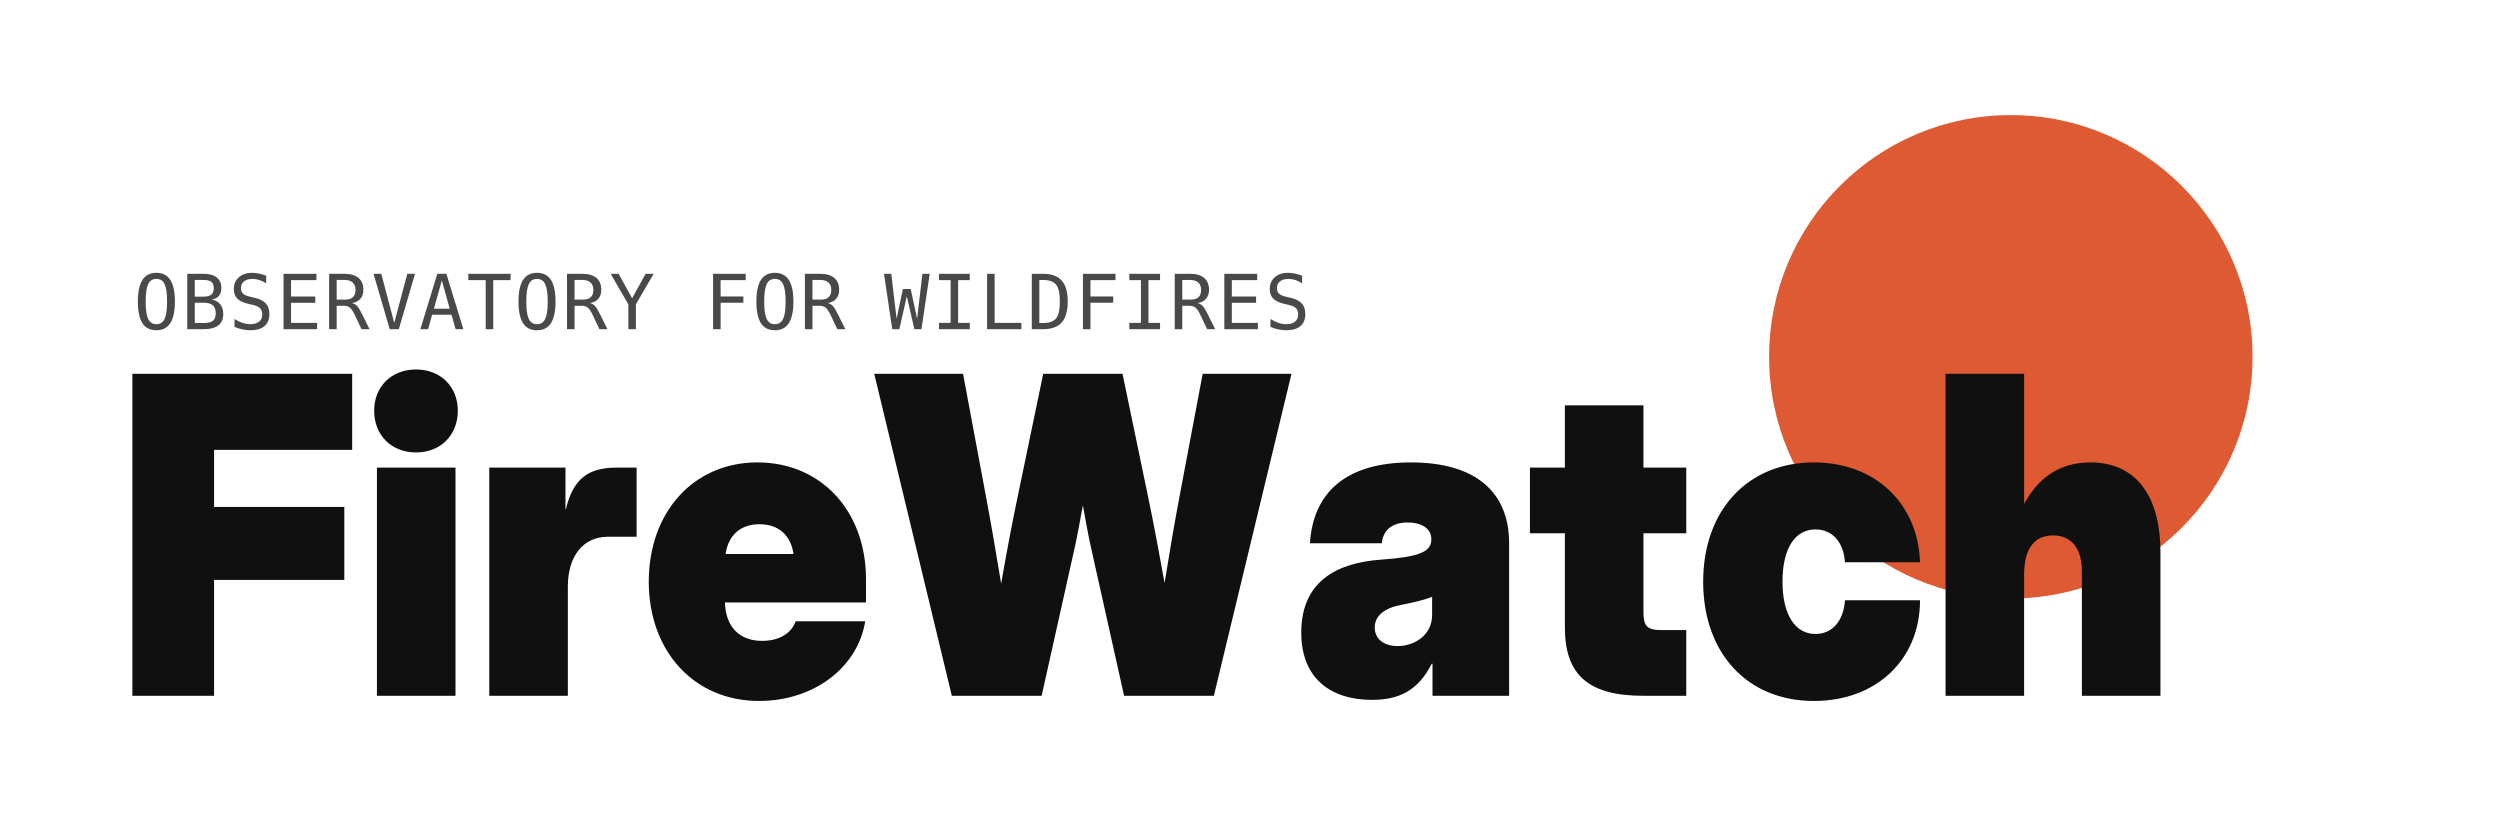
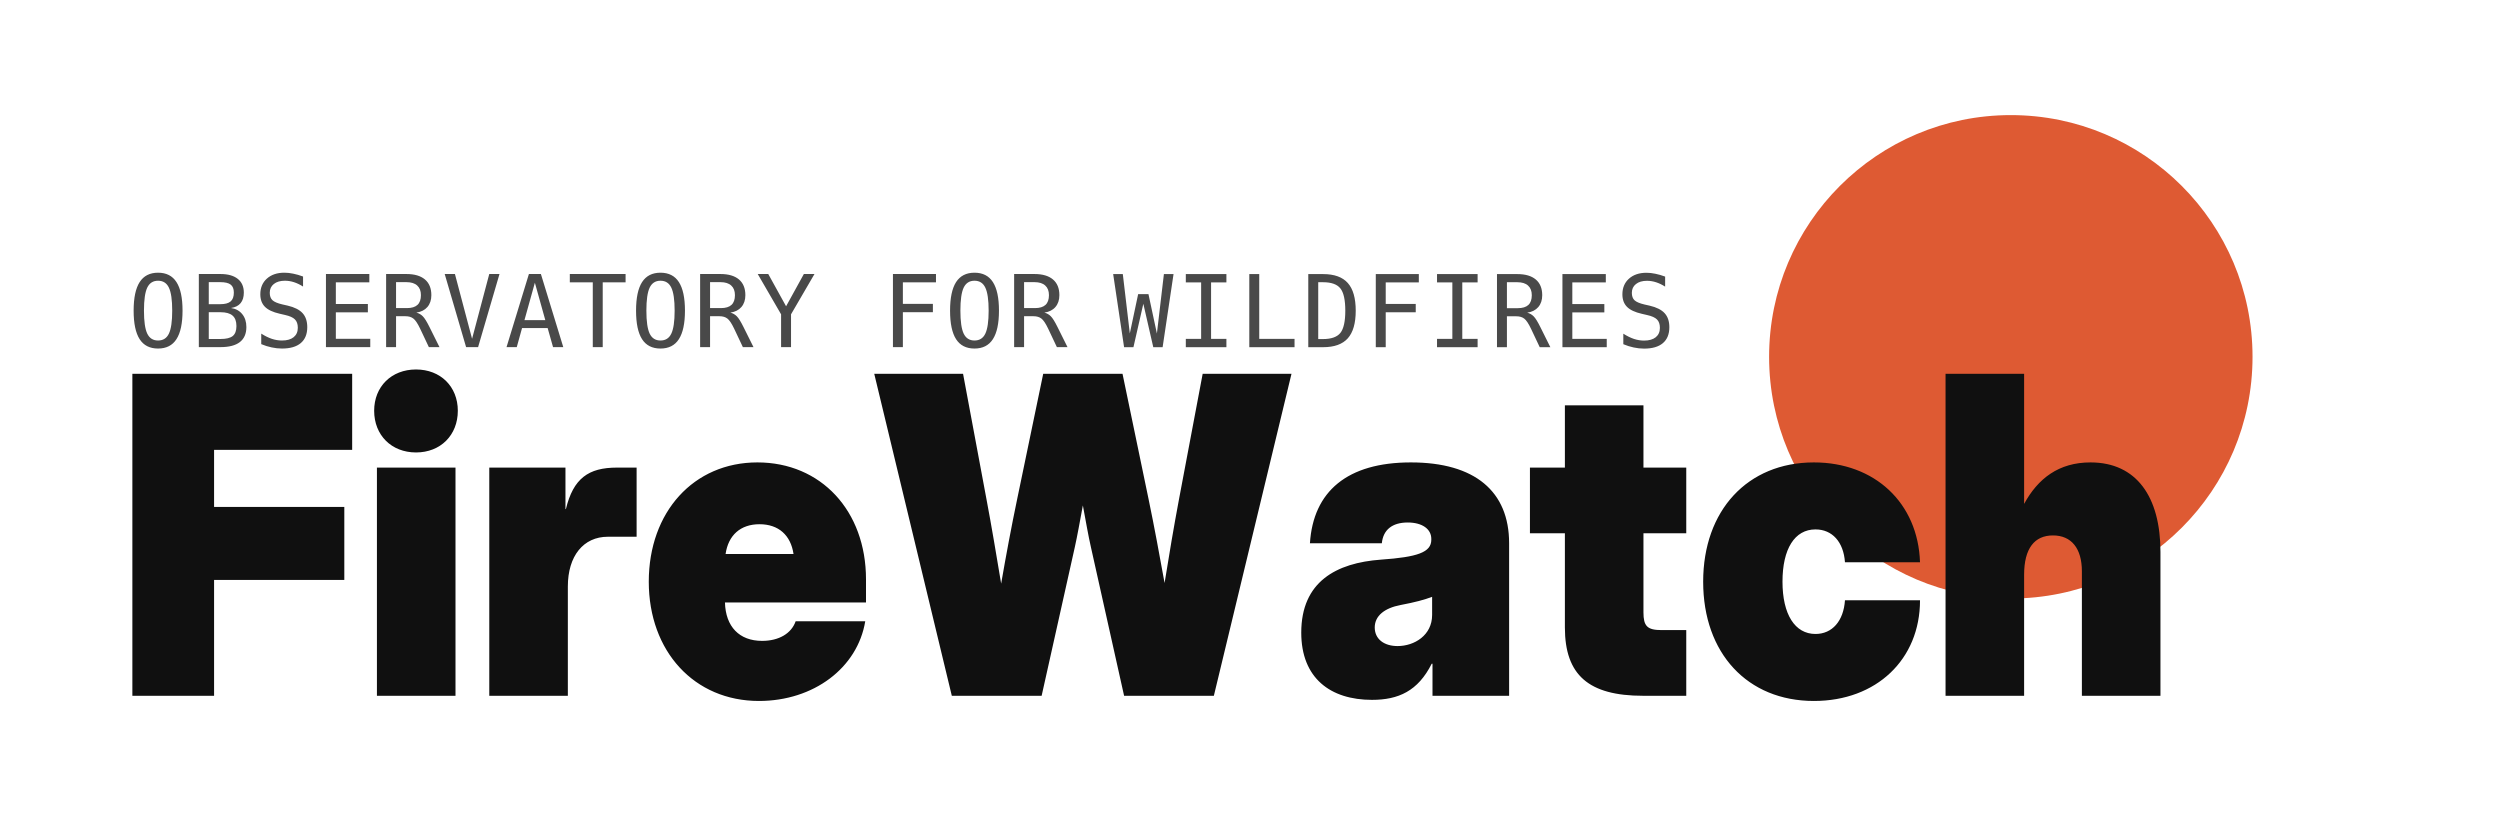
<svg xmlns="http://www.w3.org/2000/svg" width="2172" height="724" viewBox="0 0 2172 724" role="img" aria-labelledby="logo-title logo-desc" version="1.1" id="svg2">
  <defs id="defs2" />
  <circle cx="1747" cy="310" r="210" fill="#de5a33" id="circle1" />
  <g fill="#494949" id="g2">
-     <path d="m 145.165,194.991 q 0,-10.603 -2.191,-15.146 -2.159,-4.544 -7.122,-4.544 -4.931,0 -7.122,4.544 -2.159,4.544 -2.159,15.146 0,10.57 2.159,15.114 2.191,4.544 7.122,4.544 4.963,0 7.122,-4.512 2.191,-4.544 2.191,-15.146 z m 6.8,0 q 0,12.568 -3.996,18.756 -3.964,6.188 -12.117,6.188 -8.153,0 -12.117,-6.155 -3.964,-6.155 -3.964,-18.788 0,-12.601 3.964,-18.788 3.996,-6.188 12.117,-6.188 8.153,0 12.117,6.188 3.996,6.188 3.996,18.788 z m 17.262,1.031 v 17.628 h 7.702 q 5.672,0 8.089,-1.966 2.417,-1.998 2.417,-6.542 0,-4.705 -2.546,-6.896 -2.546,-2.224 -7.96,-2.224 z m 0,-19.787 v 14.502 h 7.573 q 4.705,0 6.8,-1.805 2.127,-1.805 2.127,-5.833 0,-3.642 -2.095,-5.253 -2.062,-1.611 -6.832,-1.611 z m -6.542,-5.35 h 14.244 q 7.38,0 11.376,3.19 3.996,3.19 3.996,9.023 0,4.415 -2.127,6.961 -2.095,2.546 -6.316,3.19 4.737,0.709 7.412,4.061 2.707,3.319 2.707,8.476 0,6.542 -4.286,9.894 Q 185.405,219 176.929,219 h -14.244 z m 68.599,1.644 v 6.606 q -2.965,-1.901 -5.962,-2.868 -2.965,-0.967 -5.994,-0.967 -4.608,0 -7.283,2.159 -2.675,2.127 -2.675,5.769 0,3.19 1.74,4.866 1.772,1.676 6.574,2.804 l 3.416,0.773 q 6.768,1.579 9.861,4.963 3.094,3.384 3.094,9.217 0,6.864 -4.254,10.474 -4.254,3.609 -12.375,3.609 -3.384,0 -6.8,-0.741 -3.416,-0.709 -6.864,-2.159 v -6.929 q 3.706,2.353 6.993,3.448 3.319,1.096 6.671,1.096 4.931,0 7.67,-2.191 2.739,-2.224 2.739,-6.188 0,-3.609 -1.901,-5.511 -1.869,-1.901 -6.542,-2.933 l -3.48,-0.806 q -6.703,-1.515 -9.732,-4.576 -3.029,-3.062 -3.029,-8.218 0,-6.445 4.318,-10.312 4.351,-3.899 11.537,-3.899 2.771,0 5.833,0.645 3.062,0.612 6.445,1.869 z m 15.071,-1.644 h 28.553 v 5.479 h -22.043 v 14.244 h 21.076 v 5.479 h -21.076 v 17.435 h 22.655 V 219 h -29.165 z m 59.479,25.395 q 2.514,0.645 4.286,2.449 1.772,1.772 4.415,7.122 L 321.077,219 h -6.993 l -5.736,-12.149 q -2.481,-5.188 -4.479,-6.671 -1.966,-1.515 -5.156,-1.515 h -6.22 V 219 h -6.542 v -48.114 h 13.406 q 7.928,0 12.149,3.577 4.222,3.577 4.222,10.345 0,4.77 -2.61,7.799 -2.578,2.997 -7.283,3.674 z m -13.342,-20.045 v 17.08 h 7.122 q 4.673,0 6.961,-2.095 2.288,-2.095 2.288,-6.413 0,-4.157 -2.449,-6.349 -2.417,-2.224 -7.058,-2.224 z m 50.037,37.286 11.312,-42.636 h 6.735 L 346.492,219 h -7.896 l -14.083,-48.114 h 6.735 z m 41.335,-36.899 -6.864,24.621 h 13.729 z m -3.932,-5.736 h 7.896 L 402.555,219 h -6.735 l -3.545,-12.536 H 375.42 L 371.94,219 h -6.735 z m 26.93,0 h 36.706 v 5.479 H 428.518 V 219 h -6.542 v -42.636 h -15.114 z m 68.986,24.105 q 0,-10.603 -2.191,-15.146 -2.159,-4.544 -7.122,-4.544 -4.931,0 -7.122,4.544 -2.159,4.544 -2.159,15.146 0,10.57 2.159,15.114 2.191,4.544 7.122,4.544 4.963,0 7.122,-4.512 2.191,-4.544 2.191,-15.146 z m 6.8,0 q 0,12.568 -3.996,18.756 -3.964,6.188 -12.117,6.188 -8.153,0 -12.117,-6.155 -3.964,-6.155 -3.964,-18.788 0,-12.601 3.964,-18.788 3.996,-6.188 12.117,-6.188 8.153,0 12.117,6.188 3.996,6.188 3.996,18.788 z m 29.863,1.289 q 2.514,0.645 4.286,2.449 1.772,1.772 4.415,7.122 L 527.754,219 h -6.993 l -5.736,-12.149 q -2.481,-5.188 -4.479,-6.671 -1.966,-1.515 -5.156,-1.515 h -6.22 V 219 h -6.542 v -48.114 h 13.406 q 7.928,0 12.149,3.577 4.222,3.577 4.222,10.345 0,4.77 -2.61,7.799 -2.578,2.997 -7.283,3.674 z m -13.342,-20.045 v 17.08 h 7.122 q 4.673,0 6.961,-2.095 2.288,-2.095 2.288,-6.413 0,-4.157 -2.449,-6.349 -2.417,-2.224 -7.058,-2.224 z m 31.377,-5.35 h 6.929 l 11.73,21.237 11.698,-21.237 h 6.993 L 552.46,197.408 V 219 h -6.542 v -21.592 z m 88.987,0 h 28.327 v 5.479 h -21.785 v 14.18 h 19.755 v 5.479 H 626.075 V 219 h -6.542 z m 62.992,24.105 q 0,-10.603 -2.191,-15.146 -2.159,-4.544 -7.122,-4.544 -4.931,0 -7.122,4.544 -2.159,4.544 -2.159,15.146 0,10.57 2.159,15.114 2.191,4.544 7.122,4.544 4.963,0 7.122,-4.512 2.191,-4.544 2.191,-15.146 z m 6.8,0 q 0,12.568 -3.996,18.756 -3.964,6.188 -12.117,6.188 -8.153,0 -12.117,-6.155 -3.964,-6.155 -3.964,-18.788 0,-12.601 3.964,-18.788 3.996,-6.188 12.117,-6.188 8.153,0 12.117,6.188 3.996,6.188 3.996,18.788 z m 29.863,1.289 q 2.514,0.645 4.286,2.449 1.772,1.772 4.415,7.122 L 734.43,219 h -6.993 l -5.736,-12.149 q -2.481,-5.188 -4.479,-6.671 -1.966,-1.515 -5.156,-1.515 h -6.22 V 219 h -6.542 v -48.114 h 13.406 q 7.928,0 12.149,3.577 4.222,3.577 4.222,10.345 0,4.77 -2.61,7.799 -2.578,2.997 -7.283,3.674 z m -13.342,-20.045 v 17.08 h 7.122 q 4.673,0 6.961,-2.095 2.288,-2.095 2.288,-6.413 0,-4.157 -2.449,-6.349 -2.417,-2.224 -7.058,-2.224 z" id="text1" style="font-size:66px;font-family:'DejaVu Sans Mono';letter-spacing:1.6" aria-label="OBSERVATORY FOR" transform="translate(0,67)" />
-     <path d="m 116,253.886 h 6.349 l 4.608,39.059 5.479,-25.846 h 6.8 l 5.543,25.91 4.608,-39.123 h 6.349 L 148.549,302 h -6.155 L 135.852,273.415 129.342,302 h -6.155 z m 47.813,0 h 26.716 v 5.479 H 180.442 v 37.157 h 10.087 V 302 h -26.716 v -5.479 h 10.087 v -37.157 h -10.087 z m 41.787,0 h 6.542 v 42.636 h 23.235 V 302 h -29.777 z m 48.457,42.765 q 8.218,0 11.473,-4.028 3.255,-4.061 3.255,-14.631 0,-10.667 -3.255,-14.695 -3.223,-4.061 -11.473,-4.061 h -3.094 v 37.415 z m 0.129,-42.765 q 11.021,0 16.242,5.865 5.221,5.865 5.221,18.24 0,12.311 -5.221,18.176 Q 265.207,302 254.186,302 h -9.765 v -48.114 z m 34.664,0 h 28.327 v 5.479 h -21.785 v 14.18 h 19.755 v 5.479 H 295.392 V 302 h -6.542 z m 40.304,0 h 26.716 v 5.479 H 345.783 v 37.157 h 10.087 V 302 H 329.154 v -5.479 h 10.087 V 259.364 H 329.154 Z m 59.35,25.395 q 2.514,0.645 4.286,2.449 1.772,1.772 4.415,7.122 L 403.747,302 h -6.993 l -5.736,-12.149 q -2.481,-5.188 -4.479,-6.671 -1.966,-1.515 -5.156,-1.515 h -6.22 V 302 h -6.542 v -48.114 h 13.406 q 7.928,0 12.149,3.577 4.222,3.577 4.222,10.345 0,4.77 -2.61,7.799 -2.578,2.997 -7.283,3.674 z m -13.342,-20.045 v 17.08 h 7.122 q 4.673,0 6.961,-2.095 2.288,-2.095 2.288,-6.413 0,-4.157 -2.449,-6.349 -2.417,-2.224 -7.058,-2.224 z m 36.534,-5.35 h 28.553 v 5.479 h -22.043 v 14.244 h 21.076 v 5.479 h -21.076 v 17.435 h 22.655 V 302 h -29.165 z m 67.6,1.644 v 6.606 q -2.965,-1.901 -5.962,-2.868 -2.965,-0.967 -5.994,-0.967 -4.608,0 -7.283,2.159 -2.675,2.127 -2.675,5.769 0,3.19 1.74,4.866 1.772,1.676 6.574,2.804 l 3.416,0.773 q 6.768,1.579 9.861,4.963 3.094,3.384 3.094,9.217 0,6.864 -4.254,10.474 -4.254,3.609 -12.375,3.609 -3.384,0 -6.8,-0.741 -3.416,-0.709 -6.864,-2.159 v -6.929 q 3.706,2.353 6.993,3.448 3.319,1.096 6.671,1.096 4.931,0 7.67,-2.191 2.739,-2.224 2.739,-6.188 0,-3.609 -1.901,-5.511 -1.869,-1.901 -6.542,-2.933 l -3.48,-0.806 q -6.703,-1.515 -9.732,-4.576 -3.029,-3.062 -3.029,-8.218 0,-6.445 4.318,-10.312 4.351,-3.899 11.537,-3.899 2.771,0 5.833,0.645 3.062,0.612 6.445,1.869 z" id="text2" style="font-size:66px;font-family:'DejaVu Sans Mono';letter-spacing:1.6" aria-label="WILDFIRES" transform="translate(652,-16)" />
+     <path d="m 145.165,194.991 q 0,-10.603 -2.191,-15.146 -2.159,-4.544 -7.122,-4.544 -4.931,0 -7.122,4.544 -2.159,4.544 -2.159,15.146 0,10.57 2.159,15.114 2.191,4.544 7.122,4.544 4.963,0 7.122,-4.512 2.191,-4.544 2.191,-15.146 z m 6.8,0 q 0,12.568 -3.996,18.756 -3.964,6.188 -12.117,6.188 -8.153,0 -12.117,-6.155 -3.964,-6.155 -3.964,-18.788 0,-12.601 3.964,-18.788 3.996,-6.188 12.117,-6.188 8.153,0 12.117,6.188 3.996,6.188 3.996,18.788 z m 17.262,1.031 v 17.628 h 7.702 q 5.672,0 8.089,-1.966 2.417,-1.998 2.417,-6.542 0,-4.705 -2.546,-6.896 -2.546,-2.224 -7.96,-2.224 z m 0,-19.787 v 14.502 h 7.573 q 4.705,0 6.8,-1.805 2.127,-1.805 2.127,-5.833 0,-3.642 -2.095,-5.253 -2.062,-1.611 -6.832,-1.611 z m -6.542,-5.35 h 14.244 q 7.38,0 11.376,3.19 3.996,3.19 3.996,9.023 0,4.415 -2.127,6.961 -2.095,2.546 -6.316,3.19 4.737,0.709 7.412,4.061 2.707,3.319 2.707,8.476 0,6.542 -4.286,9.894 Q 185.405,219 176.929,219 h -14.244 z m 68.599,1.644 v 6.606 q -2.965,-1.901 -5.962,-2.868 -2.965,-0.967 -5.994,-0.967 -4.608,0 -7.283,2.159 -2.675,2.127 -2.675,5.769 0,3.19 1.74,4.866 1.772,1.676 6.574,2.804 l 3.416,0.773 q 6.768,1.579 9.861,4.963 3.094,3.384 3.094,9.217 0,6.864 -4.254,10.474 -4.254,3.609 -12.375,3.609 -3.384,0 -6.8,-0.741 -3.416,-0.709 -6.864,-2.159 v -6.929 q 3.706,2.353 6.993,3.448 3.319,1.096 6.671,1.096 4.931,0 7.67,-2.191 2.739,-2.224 2.739,-6.188 0,-3.609 -1.901,-5.511 -1.869,-1.901 -6.542,-2.933 l -3.48,-0.806 q -6.703,-1.515 -9.732,-4.576 -3.029,-3.062 -3.029,-8.218 0,-6.445 4.318,-10.312 4.351,-3.899 11.537,-3.899 2.771,0 5.833,0.645 3.062,0.612 6.445,1.869 z m 15.071,-1.644 h 28.553 v 5.479 h -22.043 v 14.244 h 21.076 v 5.479 h -21.076 v 17.435 h 22.655 V 219 h -29.165 z m 59.479,25.395 q 2.514,0.645 4.286,2.449 1.772,1.772 4.415,7.122 L 321.077,219 h -6.993 l -5.736,-12.149 q -2.481,-5.188 -4.479,-6.671 -1.966,-1.515 -5.156,-1.515 h -6.22 V 219 h -6.542 v -48.114 h 13.406 q 7.928,0 12.149,3.577 4.222,3.577 4.222,10.345 0,4.77 -2.61,7.799 -2.578,2.997 -7.283,3.674 z m -13.342,-20.045 v 17.08 h 7.122 q 4.673,0 6.961,-2.095 2.288,-2.095 2.288,-6.413 0,-4.157 -2.449,-6.349 -2.417,-2.224 -7.058,-2.224 z m 50.037,37.286 11.312,-42.636 h 6.735 L 346.492,219 h -7.896 l -14.083,-48.114 h 6.735 z m 41.335,-36.899 -6.864,24.621 h 13.729 z m -3.932,-5.736 h 7.896 L 402.555,219 h -6.735 l -3.545,-12.536 H 375.42 L 371.94,219 h -6.735 z m 26.93,0 h 36.706 v 5.479 H 428.518 V 219 h -6.542 v -42.636 h -15.114 z m 68.986,24.105 q 0,-10.603 -2.191,-15.146 -2.159,-4.544 -7.122,-4.544 -4.931,0 -7.122,4.544 -2.159,4.544 -2.159,15.146 0,10.57 2.159,15.114 2.191,4.544 7.122,4.544 4.963,0 7.122,-4.512 2.191,-4.544 2.191,-15.146 z m 6.8,0 q 0,12.568 -3.996,18.756 -3.964,6.188 -12.117,6.188 -8.153,0 -12.117,-6.155 -3.964,-6.155 -3.964,-18.788 0,-12.601 3.964,-18.788 3.996,-6.188 12.117,-6.188 8.153,0 12.117,6.188 3.996,6.188 3.996,18.788 z m 29.863,1.289 q 2.514,0.645 4.286,2.449 1.772,1.772 4.415,7.122 L 527.754,219 h -6.993 l -5.736,-12.149 q -2.481,-5.188 -4.479,-6.671 -1.966,-1.515 -5.156,-1.515 h -6.22 V 219 h -6.542 v -48.114 h 13.406 q 7.928,0 12.149,3.577 4.222,3.577 4.222,10.345 0,4.77 -2.61,7.799 -2.578,2.997 -7.283,3.674 z m -13.342,-20.045 v 17.08 h 7.122 q 4.673,0 6.961,-2.095 2.288,-2.095 2.288,-6.413 0,-4.157 -2.449,-6.349 -2.417,-2.224 -7.058,-2.224 z m 31.377,-5.35 h 6.929 l 11.73,21.237 11.698,-21.237 h 6.993 L 552.46,197.408 V 219 h -6.542 v -21.592 z m 88.987,0 h 28.327 v 5.479 h -21.785 v 14.18 h 19.755 v 5.479 H 626.075 V 219 h -6.542 z m 62.992,24.105 q 0,-10.603 -2.191,-15.146 -2.159,-4.544 -7.122,-4.544 -4.931,0 -7.122,4.544 -2.159,4.544 -2.159,15.146 0,10.57 2.159,15.114 2.191,4.544 7.122,4.544 4.963,0 7.122,-4.512 2.191,-4.544 2.191,-15.146 z m 6.8,0 q 0,12.568 -3.996,18.756 -3.964,6.188 -12.117,6.188 -8.153,0 -12.117,-6.155 -3.964,-6.155 -3.964,-18.788 0,-12.601 3.964,-18.788 3.996,-6.188 12.117,-6.188 8.153,0 12.117,6.188 3.996,6.188 3.996,18.788 z m 29.863,1.289 q 2.514,0.645 4.286,2.449 1.772,1.772 4.415,7.122 L 734.43,219 h -6.993 l -5.736,-12.149 q -2.481,-5.188 -4.479,-6.671 -1.966,-1.515 -5.156,-1.515 h -6.22 V 219 h -6.542 v -48.114 h 13.406 q 7.928,0 12.149,3.577 4.222,3.577 4.222,10.345 0,4.77 -2.61,7.799 -2.578,2.997 -7.283,3.674 z m -13.342,-20.045 v 17.08 h 7.122 q 4.673,0 6.961,-2.095 2.288,-2.095 2.288,-6.413 0,-4.157 -2.449,-6.349 -2.417,-2.224 -7.058,-2.224 z" id="text1" style="font-size:66px;font-family:'DejaVu Sans Mono';letter-spacing:1.6" aria-label="OBSERVATORY FOR" transform="matrix(1.32 0 0 1.32 -42 12.5)" />
+     <path d="m 116,253.886 h 6.349 l 4.608,39.059 5.479,-25.846 h 6.8 l 5.543,25.91 4.608,-39.123 h 6.349 L 148.549,302 h -6.155 L 135.852,273.415 129.342,302 h -6.155 z m 47.813,0 h 26.716 v 5.479 H 180.442 v 37.157 h 10.087 V 302 h -26.716 v -5.479 h 10.087 v -37.157 h -10.087 z m 41.787,0 h 6.542 v 42.636 h 23.235 V 302 h -29.777 z m 48.457,42.765 q 8.218,0 11.473,-4.028 3.255,-4.061 3.255,-14.631 0,-10.667 -3.255,-14.695 -3.223,-4.061 -11.473,-4.061 h -3.094 v 37.415 z m 0.129,-42.765 q 11.021,0 16.242,5.865 5.221,5.865 5.221,18.24 0,12.311 -5.221,18.176 Q 265.207,302 254.186,302 h -9.765 v -48.114 z m 34.664,0 h 28.327 v 5.479 h -21.785 v 14.18 h 19.755 v 5.479 H 295.392 V 302 h -6.542 z m 40.304,0 h 26.716 v 5.479 H 345.783 v 37.157 h 10.087 V 302 H 329.154 v -5.479 h 10.087 V 259.364 H 329.154 Z m 59.35,25.395 q 2.514,0.645 4.286,2.449 1.772,1.772 4.415,7.122 L 403.747,302 h -6.993 l -5.736,-12.149 q -2.481,-5.188 -4.479,-6.671 -1.966,-1.515 -5.156,-1.515 h -6.22 V 302 h -6.542 v -48.114 h 13.406 q 7.928,0 12.149,3.577 4.222,3.577 4.222,10.345 0,4.77 -2.61,7.799 -2.578,2.997 -7.283,3.674 z m -13.342,-20.045 v 17.08 h 7.122 q 4.673,0 6.961,-2.095 2.288,-2.095 2.288,-6.413 0,-4.157 -2.449,-6.349 -2.417,-2.224 -7.058,-2.224 z m 36.534,-5.35 h 28.553 v 5.479 h -22.043 v 14.244 h 21.076 v 5.479 h -21.076 v 17.435 h 22.655 V 302 h -29.165 z m 67.6,1.644 v 6.606 q -2.965,-1.901 -5.962,-2.868 -2.965,-0.967 -5.994,-0.967 -4.608,0 -7.283,2.159 -2.675,2.127 -2.675,5.769 0,3.19 1.74,4.866 1.772,1.676 6.574,2.804 l 3.416,0.773 q 6.768,1.579 9.861,4.963 3.094,3.384 3.094,9.217 0,6.864 -4.254,10.474 -4.254,3.609 -12.375,3.609 -3.384,0 -6.8,-0.741 -3.416,-0.709 -6.864,-2.159 v -6.929 q 3.706,2.353 6.993,3.448 3.319,1.096 6.671,1.096 4.931,0 7.67,-2.191 2.739,-2.224 2.739,-6.188 0,-3.609 -1.901,-5.511 -1.869,-1.901 -6.542,-2.933 l -3.48,-0.806 q -6.703,-1.515 -9.732,-4.576 -3.029,-3.062 -3.029,-8.218 0,-6.445 4.318,-10.312 4.351,-3.899 11.537,-3.899 2.771,0 5.833,0.645 3.062,0.612 6.445,1.869 z" id="text2" style="font-size:66px;font-family:'DejaVu Sans Mono';letter-spacing:1.6" aria-label="WILDFIRES" transform="matrix(1.32 0 0 1.32 814 -97)" />
  </g>
  <path fill="#101010" d="M115.000,604.494 L185.991,604.494 L185.991,503.869 L299.139,503.869 L299.139,440.429 L185.991,440.429 L185.991,390.867 L305.965,390.867 L305.965,324.785 L115.000,324.785 L115.000,604.494 Z M327.474,604.494 L395.735,604.494 L395.735,406.247 L327.474,406.247 L327.474,604.494 Z M361.441,393.090 C382.738,393.090 397.755,378.071 397.755,356.865 C397.755,335.839 382.738,321.000 361.441,321.000 C340.089,321.000 325.072,335.839 325.072,356.865 C325.072,378.071 340.089,393.090 361.441,393.090 Z M425.087,604.494 L493.347,604.494 L493.347,509.516 C493.347,483.023 506.835,466.322 528.133,466.322 L553.089,466.322 L553.089,406.247 L535.996,406.247 C511.259,406.247 498.098,415.618 491.654,442.292 L491.272,442.292 L491.272,406.247 L425.087,406.247 L425.087,604.494 Z M659.384,609.000 C706.839,609.000 745.064,580.284 751.727,539.733 L691.275,539.733 C687.562,550.427 676.640,556.795 662.114,556.795 C642.291,556.795 630.387,544.419 629.841,523.393 L752.382,523.393 L752.382,503.328 C752.382,443.793 713.282,401.741 658.019,401.741 C602.700,401.741 563.655,444.755 563.655,505.370 C563.655,565.986 603.246,609.000 659.384,609.000 Z M630.387,481.340 C632.735,465.000 643.329,455.448 659.875,455.448 C676.422,455.448 687.016,465.000 689.418,481.340 L630.387,481.340 Z M826.936,604.494 L904.971,604.494 L933.804,475.333 C935.989,465.541 938.064,453.766 940.794,439.108 C943.525,453.766 945.545,465.541 947.784,475.333 L976.617,604.494 L1054.598,604.494 L1122.039,324.785 L1044.878,324.785 L1024.400,433.280 C1019.813,457.671 1015.717,482.061 1011.785,506.512 C1007.362,482.061 1002.884,457.671 997.805,433.280 L975.252,324.785 L906.336,324.785 L883.783,433.280 C878.650,457.851 874.063,482.482 869.804,507.053 C865.708,482.482 861.612,457.851 856.971,433.280 L836.711,324.785 L759.549,324.785 L826.936,604.494 Z M1191.965,608.039 C1215.010,608.039 1231.939,600.349 1243.843,576.680 L1244.553,576.680 L1244.553,604.494 L1311.121,604.494 L1311.121,471.969 C1311.121,426.912 1281.414,401.741 1225.768,401.741 C1170.504,401.741 1140.961,426.912 1138.067,471.969 L1200.539,471.969 C1201.686,460.314 1209.549,453.946 1223.038,453.946 C1235.488,453.946 1243.516,459.533 1243.516,468.184 L1243.516,468.965 C1243.516,479.839 1231.557,483.984 1199.829,486.207 C1160.948,489.030 1130.531,505.370 1130.531,549.646 C1130.531,589.115 1155.815,608.039 1191.965,608.039 Z M1214.191,561.300 C1202.560,561.300 1194.368,555.293 1194.368,545.140 C1194.368,535.048 1202.887,528.259 1216.922,525.616 C1229.536,523.213 1237.400,521.110 1244.226,518.527 L1244.226,534.267 C1244.226,551.929 1228.826,561.300 1214.191,561.300 Z M1465.021,406.247 L1427.833,406.247 L1427.833,352.179 L1359.572,352.179 L1359.572,406.247 L1329.210,406.247 L1329.210,463.318 L1359.572,463.318 L1359.572,545.140 C1359.572,586.472 1380.214,604.494 1427.505,604.494 L1465.021,604.494 L1465.021,547.423 L1443.505,547.423 C1431.055,547.423 1427.833,543.879 1427.833,532.044 L1427.833,463.318 L1465.021,463.318 L1465.021,406.247 Z M1575.930,609.000 C1630.211,609.000 1668.109,572.955 1668.109,521.531 L1602.907,521.531 C1601.706,539.553 1591.822,550.787 1577.296,550.787 C1559.384,550.787 1548.626,533.726 1548.626,505.370 C1548.626,476.835 1559.220,459.954 1577.296,459.954 C1591.822,459.954 1601.706,470.827 1602.907,488.489 L1668.109,488.489 C1666.417,437.005 1628.846,401.741 1575.930,401.741 C1518.264,401.741 1479.711,443.433 1479.711,505.370 C1479.711,567.488 1518.100,609.000 1575.930,609.000 Z M1758.554,499.363 C1758.554,476.474 1767.565,465.180 1783.620,465.180 C1799.675,465.180 1808.740,476.474 1808.740,496.359 L1808.740,604.494 L1877.000,604.494 L1877.000,479.478 C1877.000,431.778 1856.303,401.741 1816.221,401.741 C1788.589,401.741 1770.514,415.798 1758.554,437.786 L1758.554,324.785 L1690.294,324.785 L1690.294,604.494 L1758.554,604.494 L1758.554,499.363 Z" id="path2" />
</svg>
